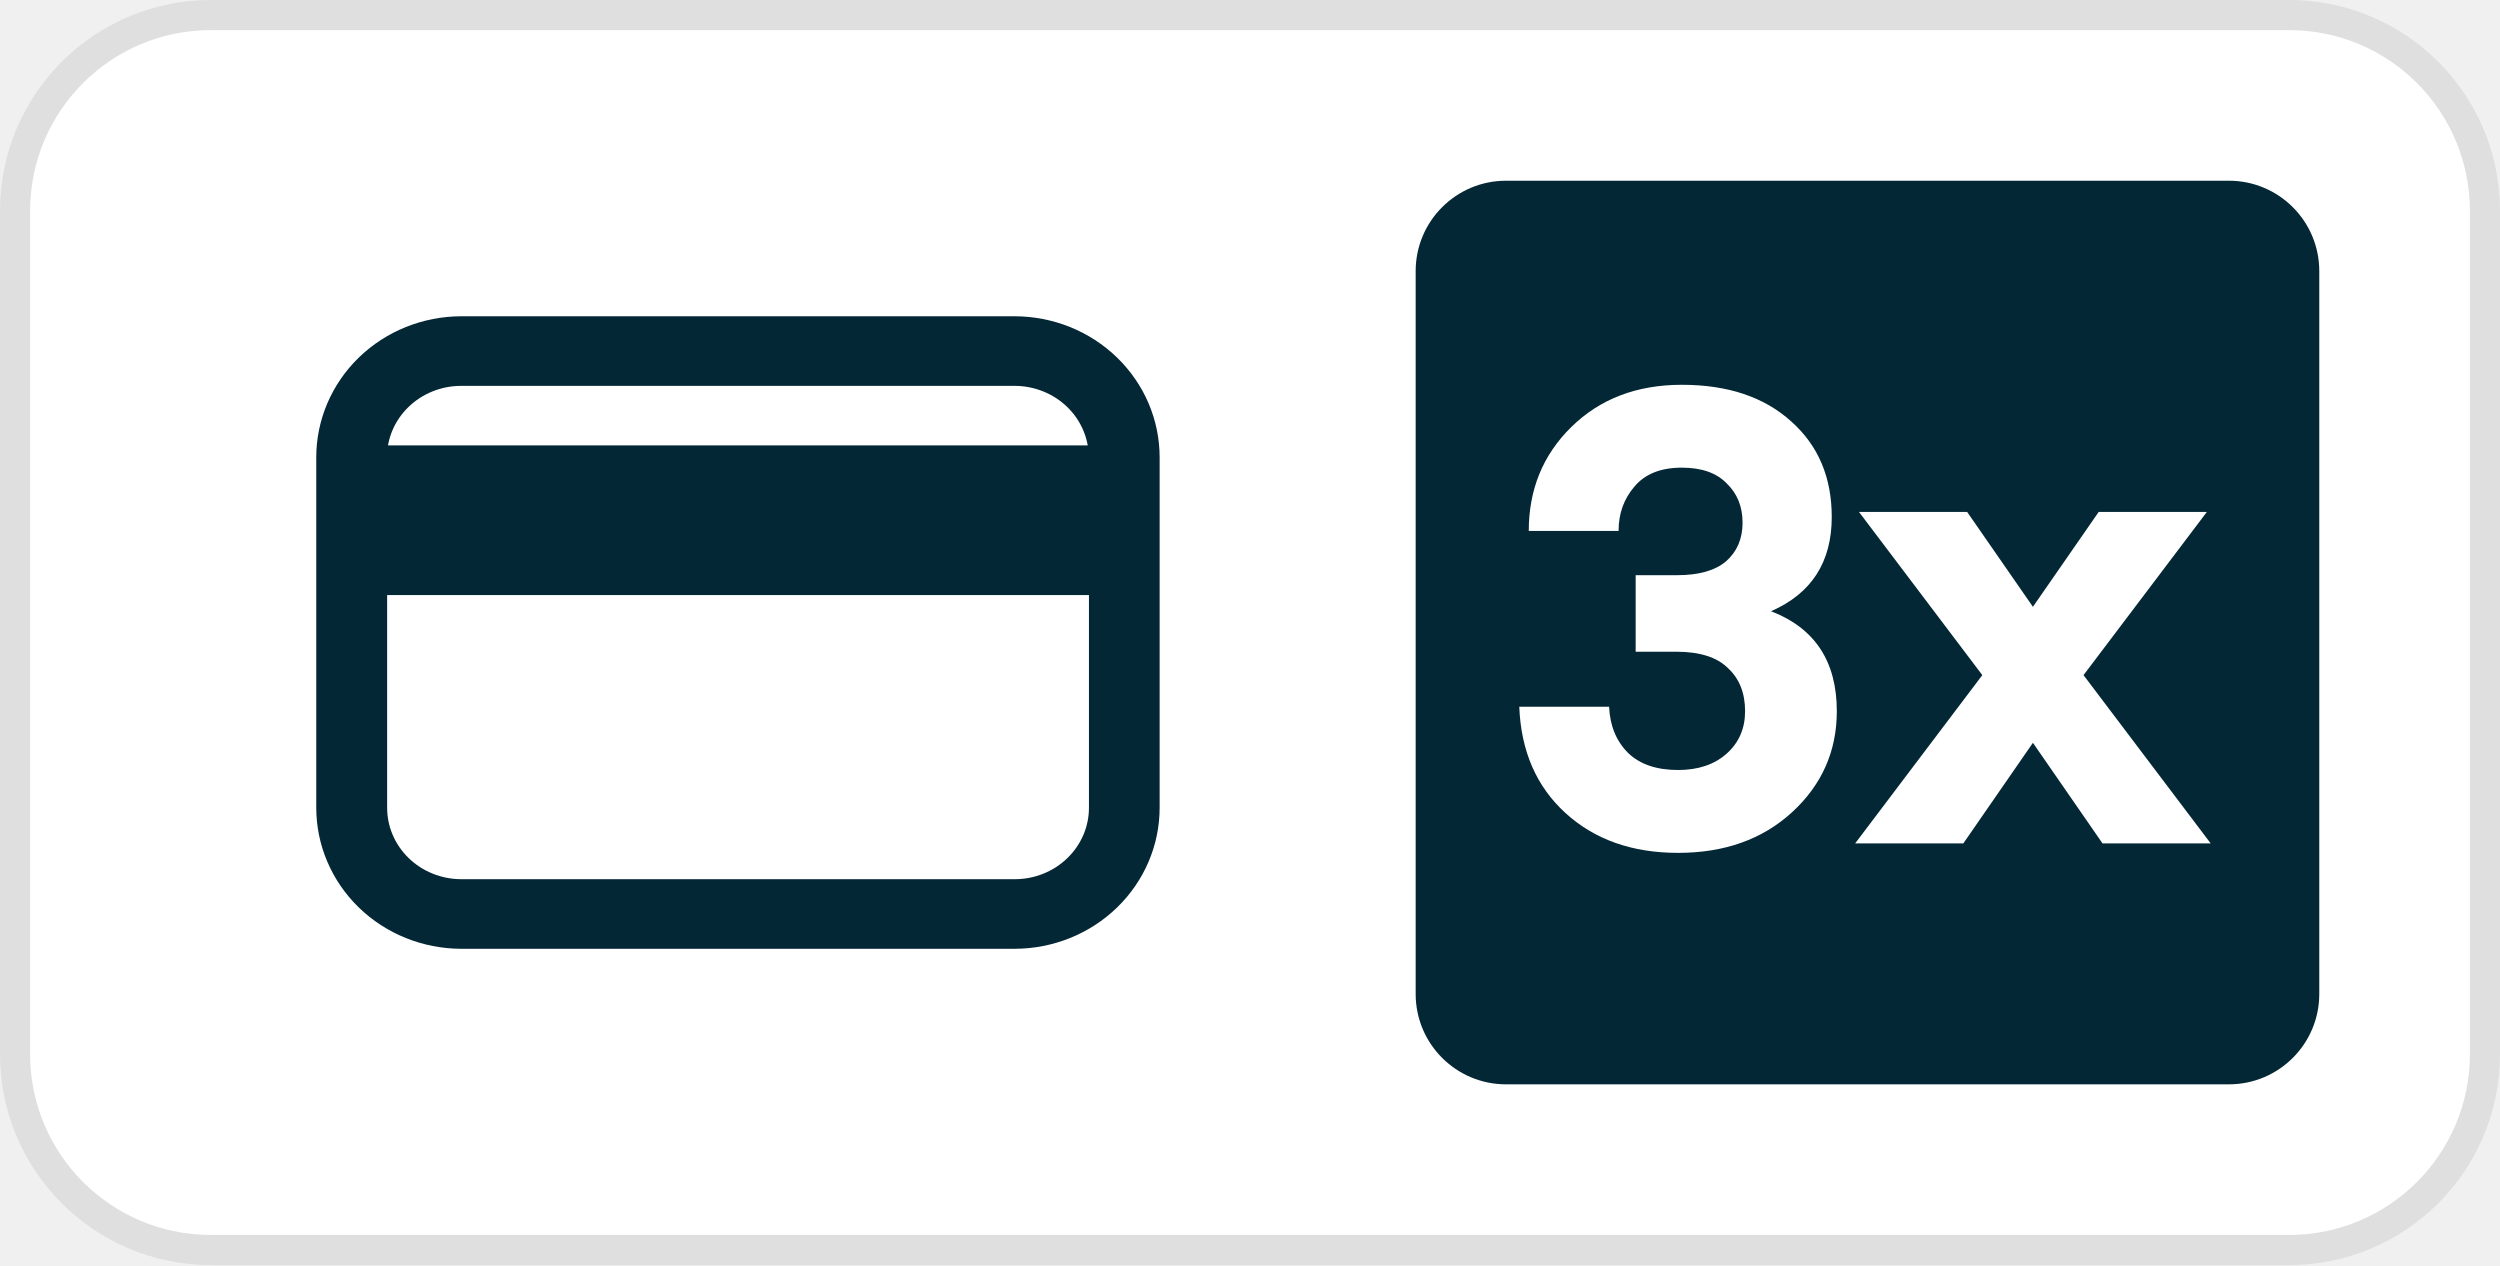
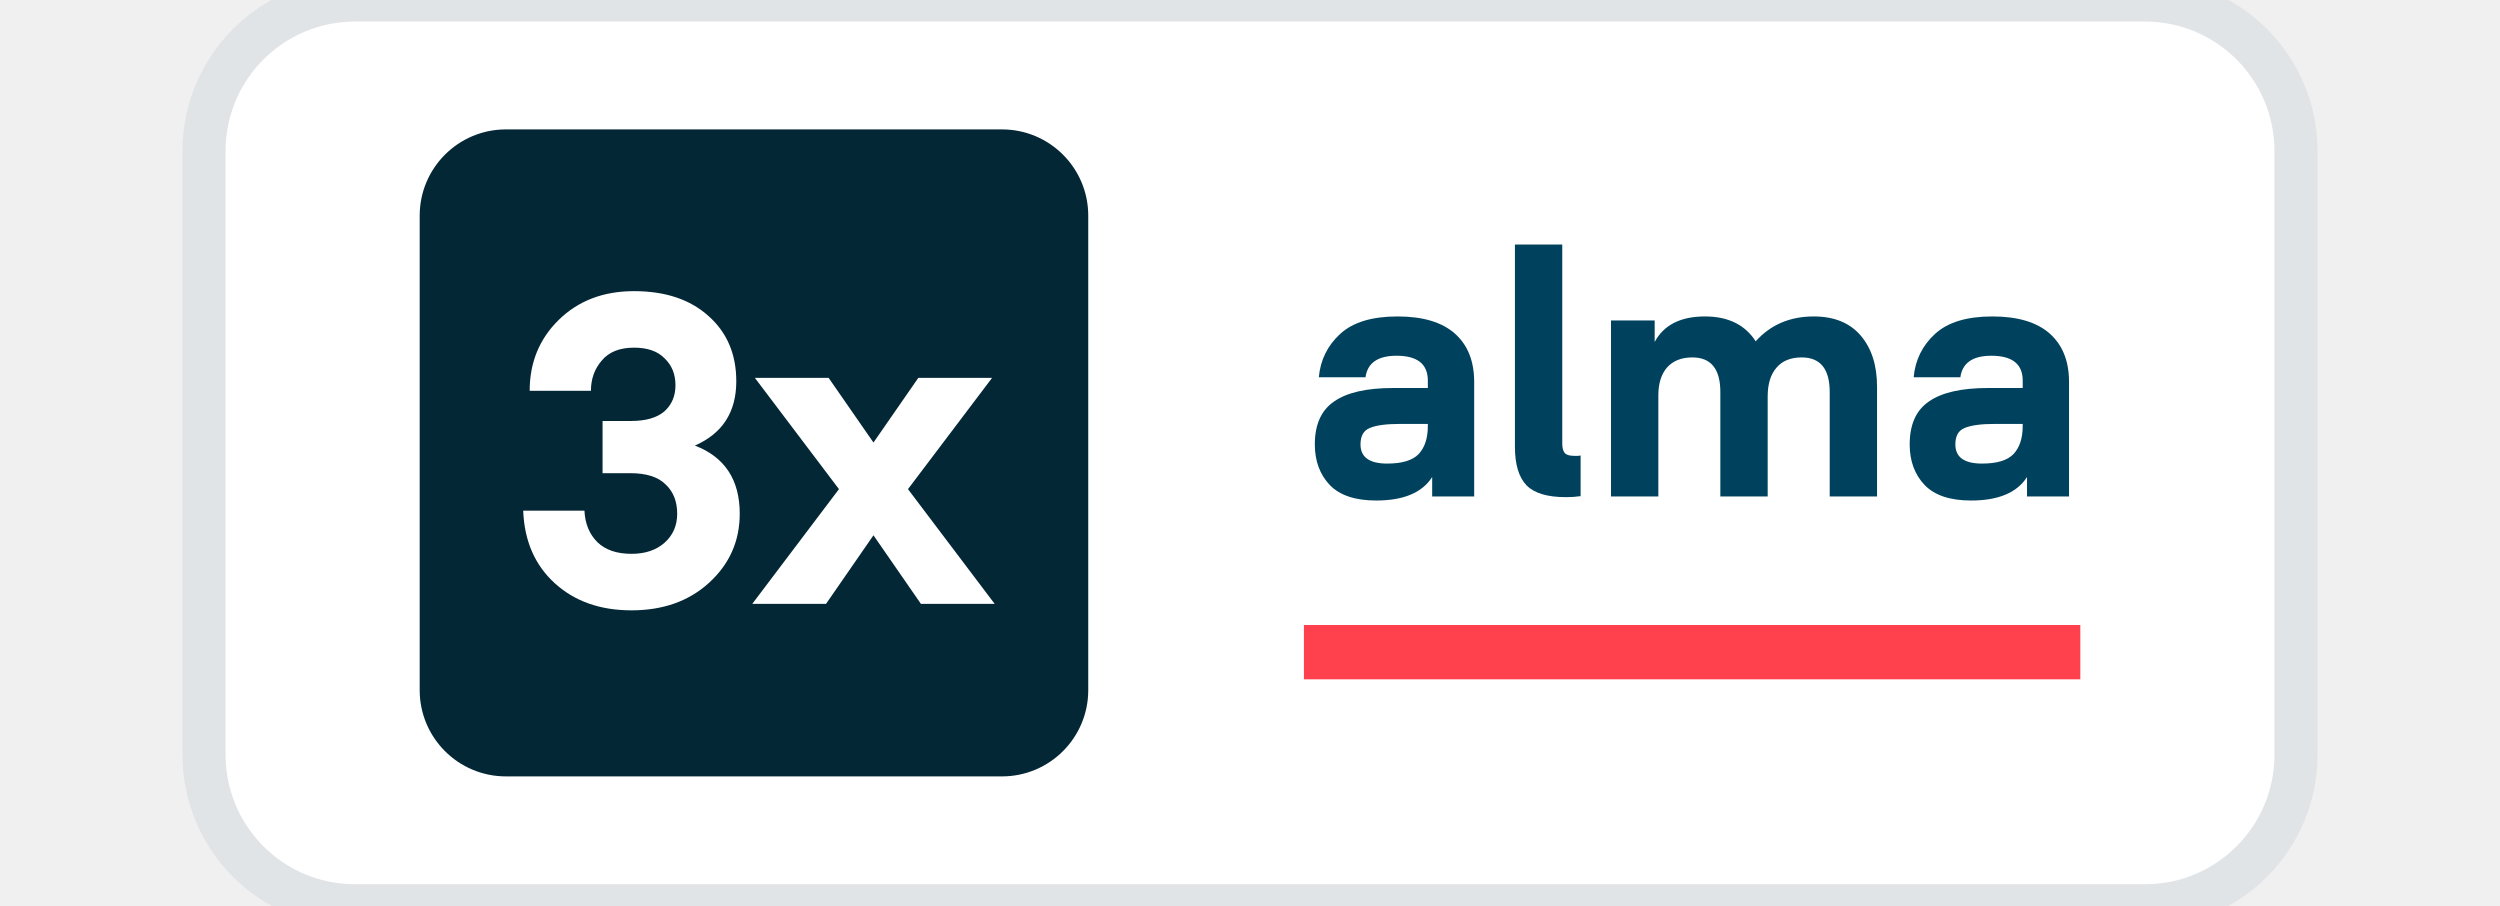
- <svg xmlns="http://www.w3.org/2000/svg" width="83" height="42" viewBox="0 0 83 42" fill="none">
-   <rect x="0.5" y="0.5" width="82" height="41" rx="6.5" fill="white" />
-   <path d="M33.686 11H15.314C14.169 11.002 13.071 11.444 12.262 12.229C11.453 13.014 10.999 14.078 11 15.188V26.812C10.999 27.922 11.453 28.986 12.262 29.771C13.071 30.556 14.169 30.998 15.314 31H33.686C34.831 30.998 35.929 30.556 36.738 29.771C37.547 28.986 38.001 27.922 38 26.812V15.188C38.001 14.078 37.547 13.014 36.738 12.229C35.929 11.444 34.831 11.002 33.686 11ZM15.314 12.311H33.686C34.075 12.311 34.461 12.386 34.821 12.531C35.18 12.675 35.507 12.887 35.782 13.155C36.057 13.422 36.275 13.739 36.423 14.088C36.572 14.437 36.648 14.81 36.647 15.188V15.287H12.347V15.188C12.346 14.81 12.422 14.436 12.571 14.086C12.72 13.737 12.938 13.42 13.214 13.153C13.49 12.885 13.817 12.673 14.177 12.529C14.538 12.384 14.924 12.31 15.314 12.311ZM33.686 29.689H15.314C14.925 29.689 14.539 29.614 14.179 29.469C13.82 29.325 13.493 29.113 13.218 28.845C12.943 28.578 12.725 28.261 12.577 27.912C12.428 27.563 12.352 27.19 12.353 26.812V19.256H36.653V26.812C36.654 27.19 36.578 27.564 36.429 27.913C36.28 28.263 36.062 28.58 35.786 28.847C35.51 29.115 35.183 29.327 34.823 29.471C34.462 29.616 34.076 29.69 33.686 29.689Z" fill="#042736" stroke="#042736" />
-   <rect x="47" y="6" width="30" height="30" rx="3" fill="#042736" />
-   <path d="M54.304 21.637V19.096H55.69C56.404 19.096 56.943 18.942 57.307 18.634C57.671 18.312 57.853 17.885 57.853 17.353C57.853 16.821 57.678 16.387 57.328 16.051C56.992 15.701 56.495 15.526 55.837 15.526C55.137 15.526 54.612 15.736 54.262 16.156C53.912 16.562 53.737 17.052 53.737 17.626H50.755C50.755 16.254 51.224 15.106 52.162 14.182C53.114 13.244 54.339 12.775 55.837 12.775C57.363 12.775 58.574 13.181 59.47 13.993C60.366 14.791 60.814 15.848 60.814 17.164C60.814 18.662 60.142 19.705 58.798 20.293C60.254 20.853 60.982 21.959 60.982 23.611C60.982 24.941 60.485 26.061 59.491 26.971C58.511 27.867 57.251 28.315 55.711 28.315C54.185 28.315 52.939 27.874 51.973 26.992C51.007 26.11 50.496 24.934 50.44 23.464H53.422C53.45 24.094 53.66 24.605 54.052 24.997C54.444 25.375 54.997 25.564 55.711 25.564C56.383 25.564 56.922 25.382 57.328 25.018C57.734 24.654 57.937 24.185 57.937 23.611C57.937 23.009 57.748 22.533 57.37 22.183C57.006 21.819 56.432 21.637 55.648 21.637H54.304ZM73.268 16.996L69.173 22.414L73.394 28H69.803L67.493 24.661L65.183 28H61.592L65.813 22.414L61.718 16.996H65.309L67.493 20.146L69.677 16.996H73.268Z" fill="white" />
-   <rect x="0.5" y="0.5" width="82" height="41" rx="6.5" stroke="#DFDFDF" />
+ <svg xmlns="http://www.w3.org/2000/svg" width="69" height="25" viewBox="0 0 97 42" fill="none">
+   <path d="M0 7C0 3.134 3.134 0 7 0H90C93.866 0 97 3.134 97 7V35C97 38.866 93.866 42 90 42H7C3.134 42 0 38.866 0 35V7Z" fill="white" />
+   <rect x="10" y="6" width="31" height="30" rx="4" fill="#042736" />
+   <path d="M18.48 21.94V19.52H19.8C20.48 19.52 20.993 19.373 21.34 19.08C21.687 18.773 21.86 18.367 21.86 17.86C21.86 17.353 21.693 16.94 21.36 16.62C21.04 16.287 20.567 16.12 19.94 16.12C19.273 16.12 18.773 16.32 18.44 16.72C18.107 17.107 17.94 17.573 17.94 18.12H15.1C15.1 16.813 15.547 15.72 16.44 14.84C17.347 13.947 18.513 13.5 19.94 13.5C21.393 13.5 22.547 13.887 23.4 14.66C24.253 15.42 24.68 16.427 24.68 17.68C24.68 19.107 24.04 20.1 22.76 20.66C24.147 21.193 24.84 22.247 24.84 23.82C24.84 25.087 24.367 26.153 23.42 27.02C22.487 27.873 21.287 28.3 19.82 28.3C18.367 28.3 17.18 27.88 16.26 27.04C15.34 26.2 14.853 25.08 14.8 23.68H17.64C17.667 24.28 17.867 24.767 18.24 25.14C18.613 25.5 19.14 25.68 19.82 25.68C20.46 25.68 20.973 25.507 21.36 25.16C21.747 24.813 21.94 24.367 21.94 23.82C21.94 23.247 21.76 22.793 21.4 22.46C21.053 22.113 20.507 21.94 19.76 21.94H18.48ZM36.541 17.52L32.641 22.68L36.661 28H33.241L31.041 24.82L28.841 28H25.421L29.441 22.68L25.541 17.52H28.961L31.041 20.52L33.121 17.52H36.541Z" fill="white" />
+   <g clip-path="url(#clip0)">
+     <path d="M56.746 19.75V19.657H55.432C54.814 19.657 54.355 19.719 54.057 19.844C53.768 19.958 53.624 20.212 53.624 20.607C53.624 21.199 54.036 21.495 54.861 21.495C55.551 21.495 56.035 21.349 56.314 21.059C56.602 20.758 56.746 20.322 56.746 19.75ZM54.35 23.208C53.382 23.208 52.665 22.969 52.202 22.492C51.738 22.004 51.506 21.375 51.506 20.607C51.506 19.683 51.805 19.018 52.403 18.613C53 18.198 53.912 17.991 55.139 17.991H56.746V17.648C56.746 16.88 56.262 16.495 55.293 16.495C54.428 16.495 53.948 16.828 53.856 17.492H51.691C51.764 16.693 52.093 16.023 52.681 15.483C53.268 14.943 54.154 14.673 55.34 14.673C56.515 14.673 57.401 14.938 57.999 15.467C58.596 15.997 58.895 16.744 58.895 17.71V23.021H56.947V22.118C56.484 22.845 55.618 23.208 54.35 23.208Z" fill="#00425D" />
+     <path d="M63.83 21.121V23.006C63.613 23.037 63.386 23.052 63.149 23.052C62.294 23.052 61.686 22.871 61.325 22.507C60.964 22.133 60.784 21.536 60.784 20.716V11.34H62.979V20.56C62.979 20.758 63.015 20.903 63.087 20.997C63.16 21.09 63.309 21.137 63.536 21.137C63.587 21.137 63.644 21.137 63.706 21.137C63.778 21.126 63.819 21.121 63.83 21.121Z" fill="#00425D" />
+     <path d="M72.504 18.38V23.021H70.309V18.177C70.309 17.108 69.876 16.573 69.011 16.573C68.506 16.573 68.114 16.729 67.836 17.041C67.568 17.352 67.434 17.783 67.434 18.333V23.021H65.239V14.86H67.264V15.857C67.686 15.068 68.465 14.673 69.598 14.673C70.67 14.673 71.453 15.057 71.948 15.826C72.638 15.057 73.535 14.673 74.638 14.673C75.586 14.673 76.313 14.969 76.818 15.561C77.323 16.153 77.575 16.942 77.575 17.928V23.021H75.38V18.177C75.38 17.108 74.947 16.573 74.081 16.573C73.566 16.573 73.174 16.734 72.906 17.056C72.638 17.367 72.504 17.809 72.504 18.38Z" fill="#00425D" />
+     <path d="M84.329 19.75V19.657H83.014C82.396 19.657 81.937 19.719 81.639 19.844C81.35 19.958 81.206 20.212 81.206 20.607C81.206 21.199 81.618 21.495 82.442 21.495C83.133 21.495 83.617 21.349 83.896 21.059C84.184 20.758 84.329 20.322 84.329 19.75ZM81.932 23.208C80.963 23.208 80.247 22.969 79.784 22.492C79.32 22.004 79.088 21.375 79.088 20.607C79.088 19.683 79.387 19.018 79.984 18.613C80.582 18.198 81.494 17.991 82.721 17.991H84.329V17.648C84.329 16.88 83.844 16.495 82.875 16.495C82.01 16.495 81.53 16.828 81.438 17.492H79.273C79.346 16.693 79.675 16.023 80.263 15.483C80.85 14.943 81.737 14.673 82.922 14.673C84.097 14.673 84.983 14.938 85.581 15.467C86.178 15.997 86.477 16.744 86.477 17.71V23.021H84.529V22.118C84.066 22.845 83.2 23.208 81.932 23.208Z" fill="#00425D" />
+     <rect x="51" y="28.98" width="36" height="2.58" fill="#FF414D" />
+   </g>
+   <path d="M7 1H90V-1H7V1ZM96 7V35H98V7H96ZM90 41H7V43H90V41ZM1 35V7H-1V35H1ZM7 41C3.686 41 1 38.314 1 35H-1C-1 39.418 2.582 43 7 43V41ZM96 35C96 38.314 93.314 41 90 41V43C94.418 43 98 39.418 98 35H96ZM90 1C93.314 1 96 3.686 96 7H98C98 2.582 94.418 -1 90 -1V1ZM7 -1C2.582 -1 -1 2.582 -1 7H1C1 3.686 3.686 1 7 1V-1Z" fill="#E1E4E6" />
+   <defs>
+     <clipPath id="clip0">
+       <rect width="36" height="21" fill="white" transform="translate(51 10.5)" />
+     </clipPath>
+   </defs>
</svg>
